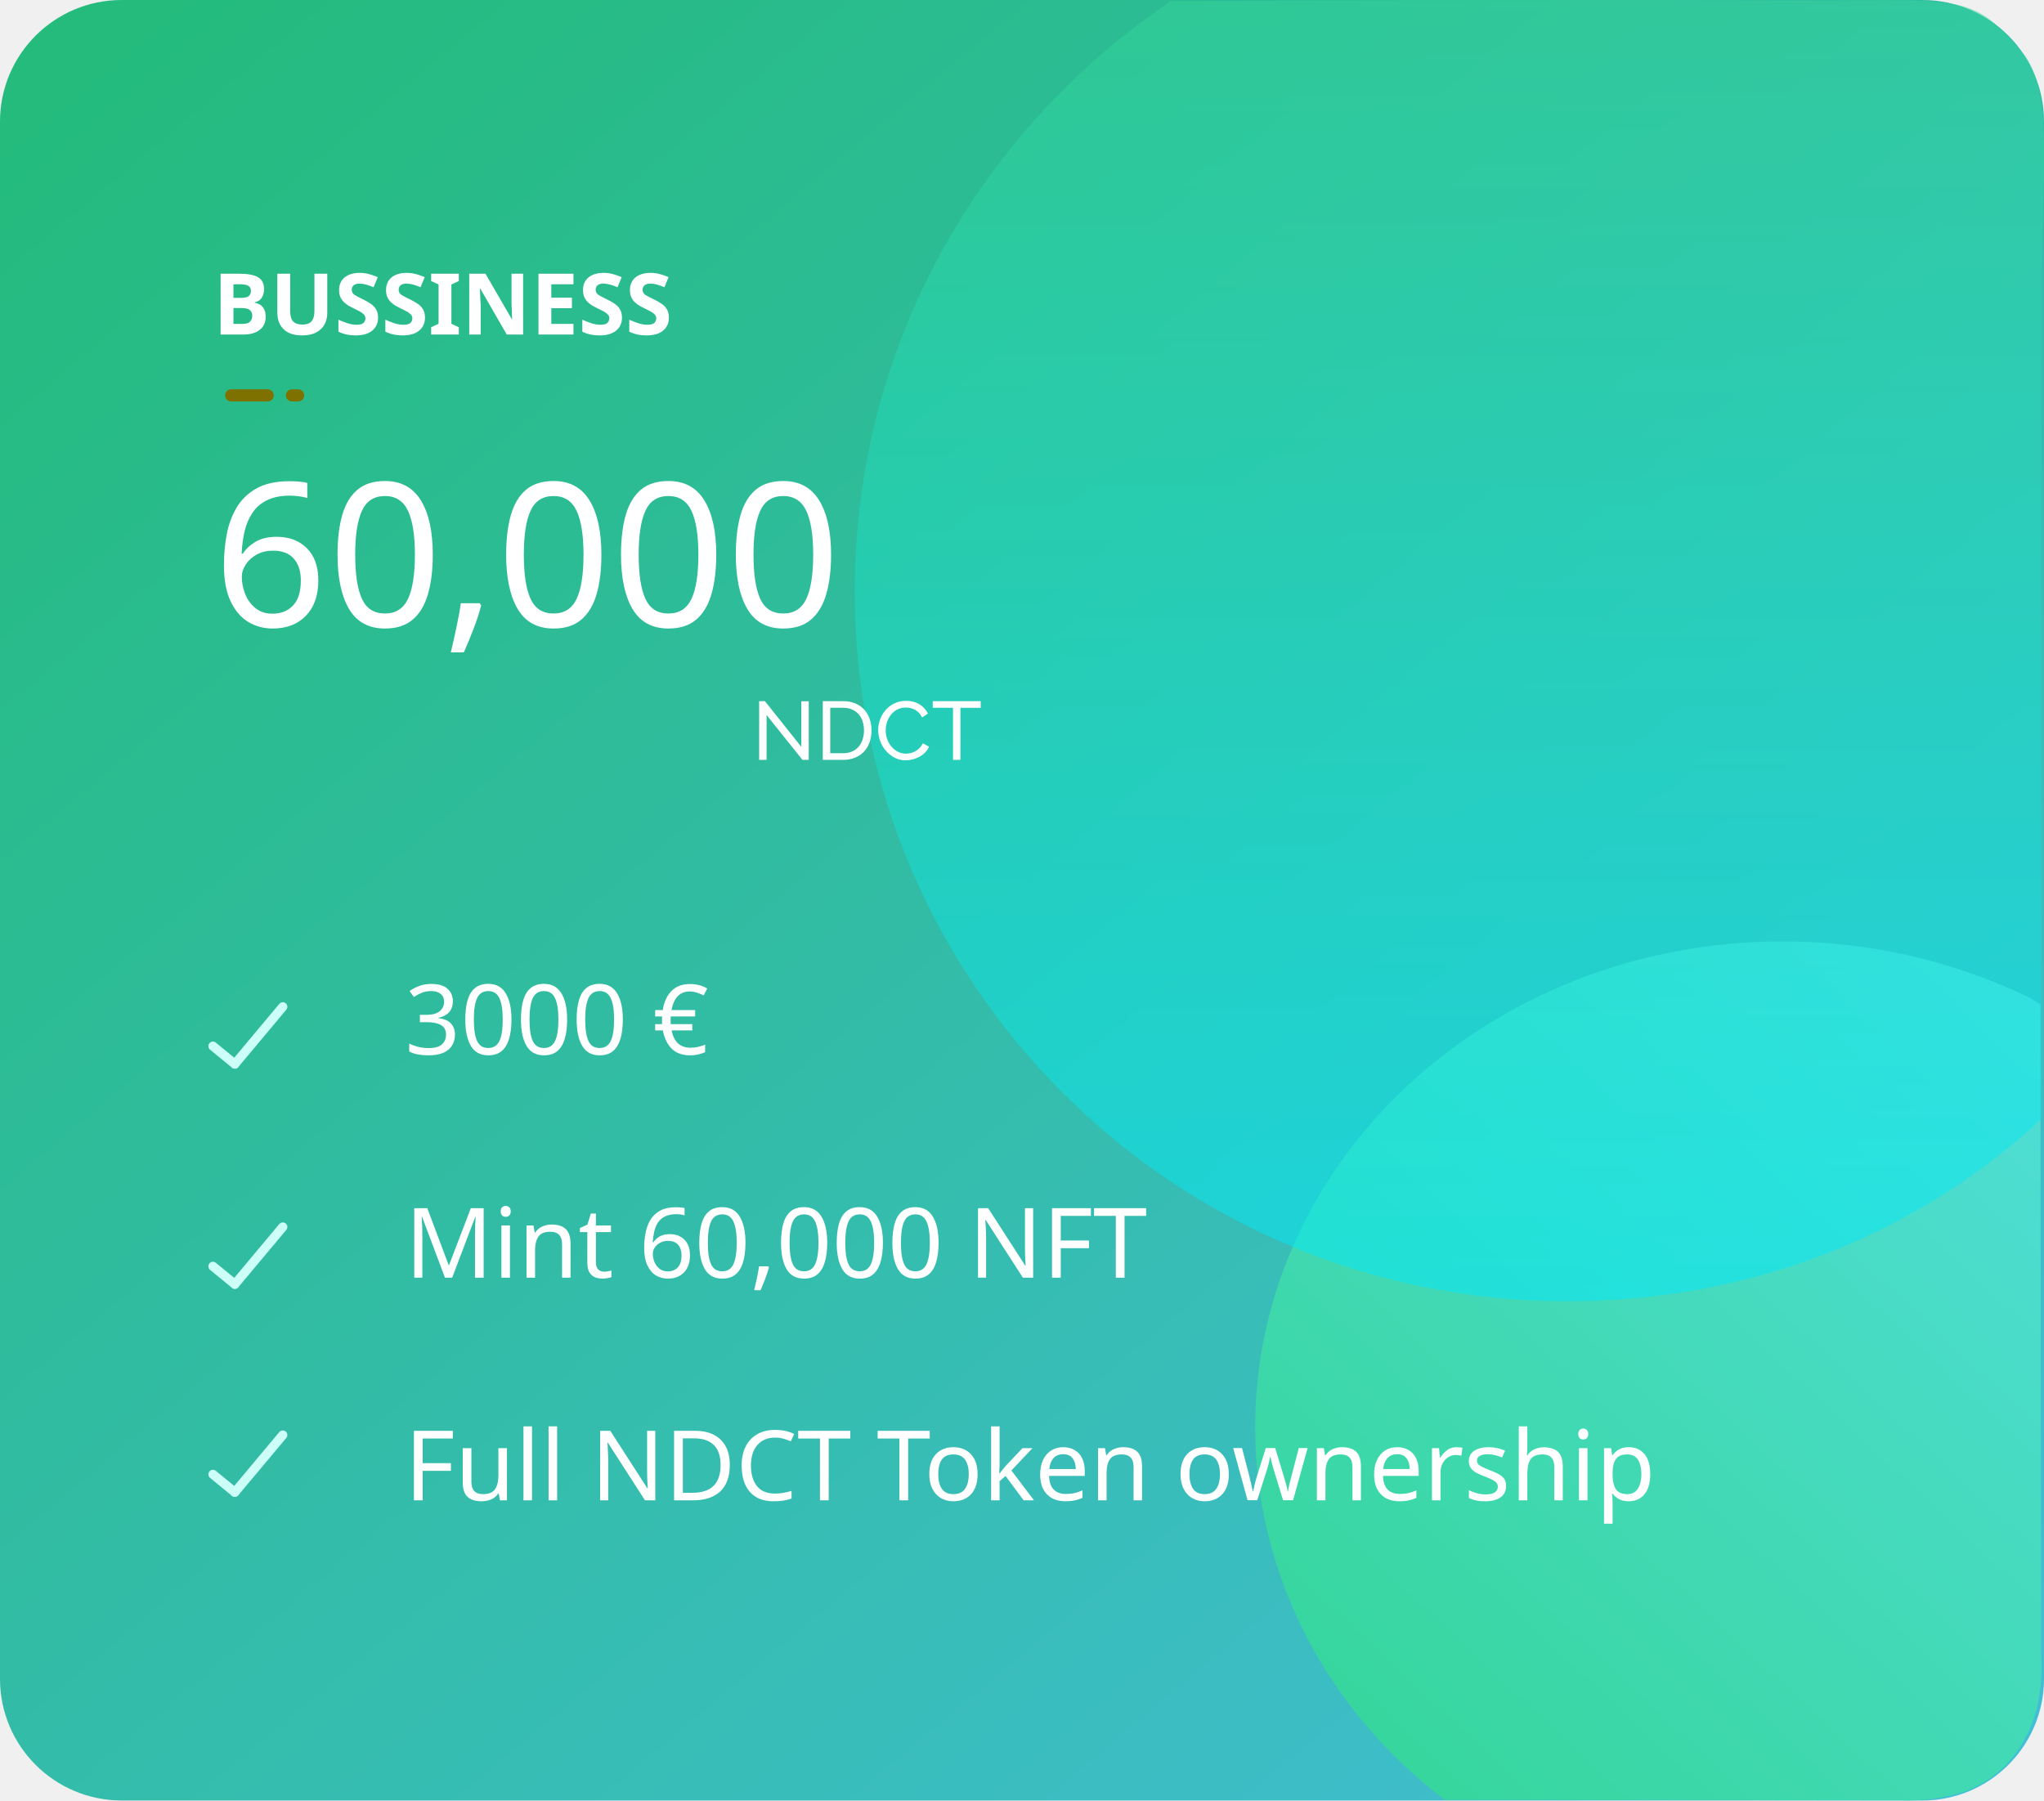
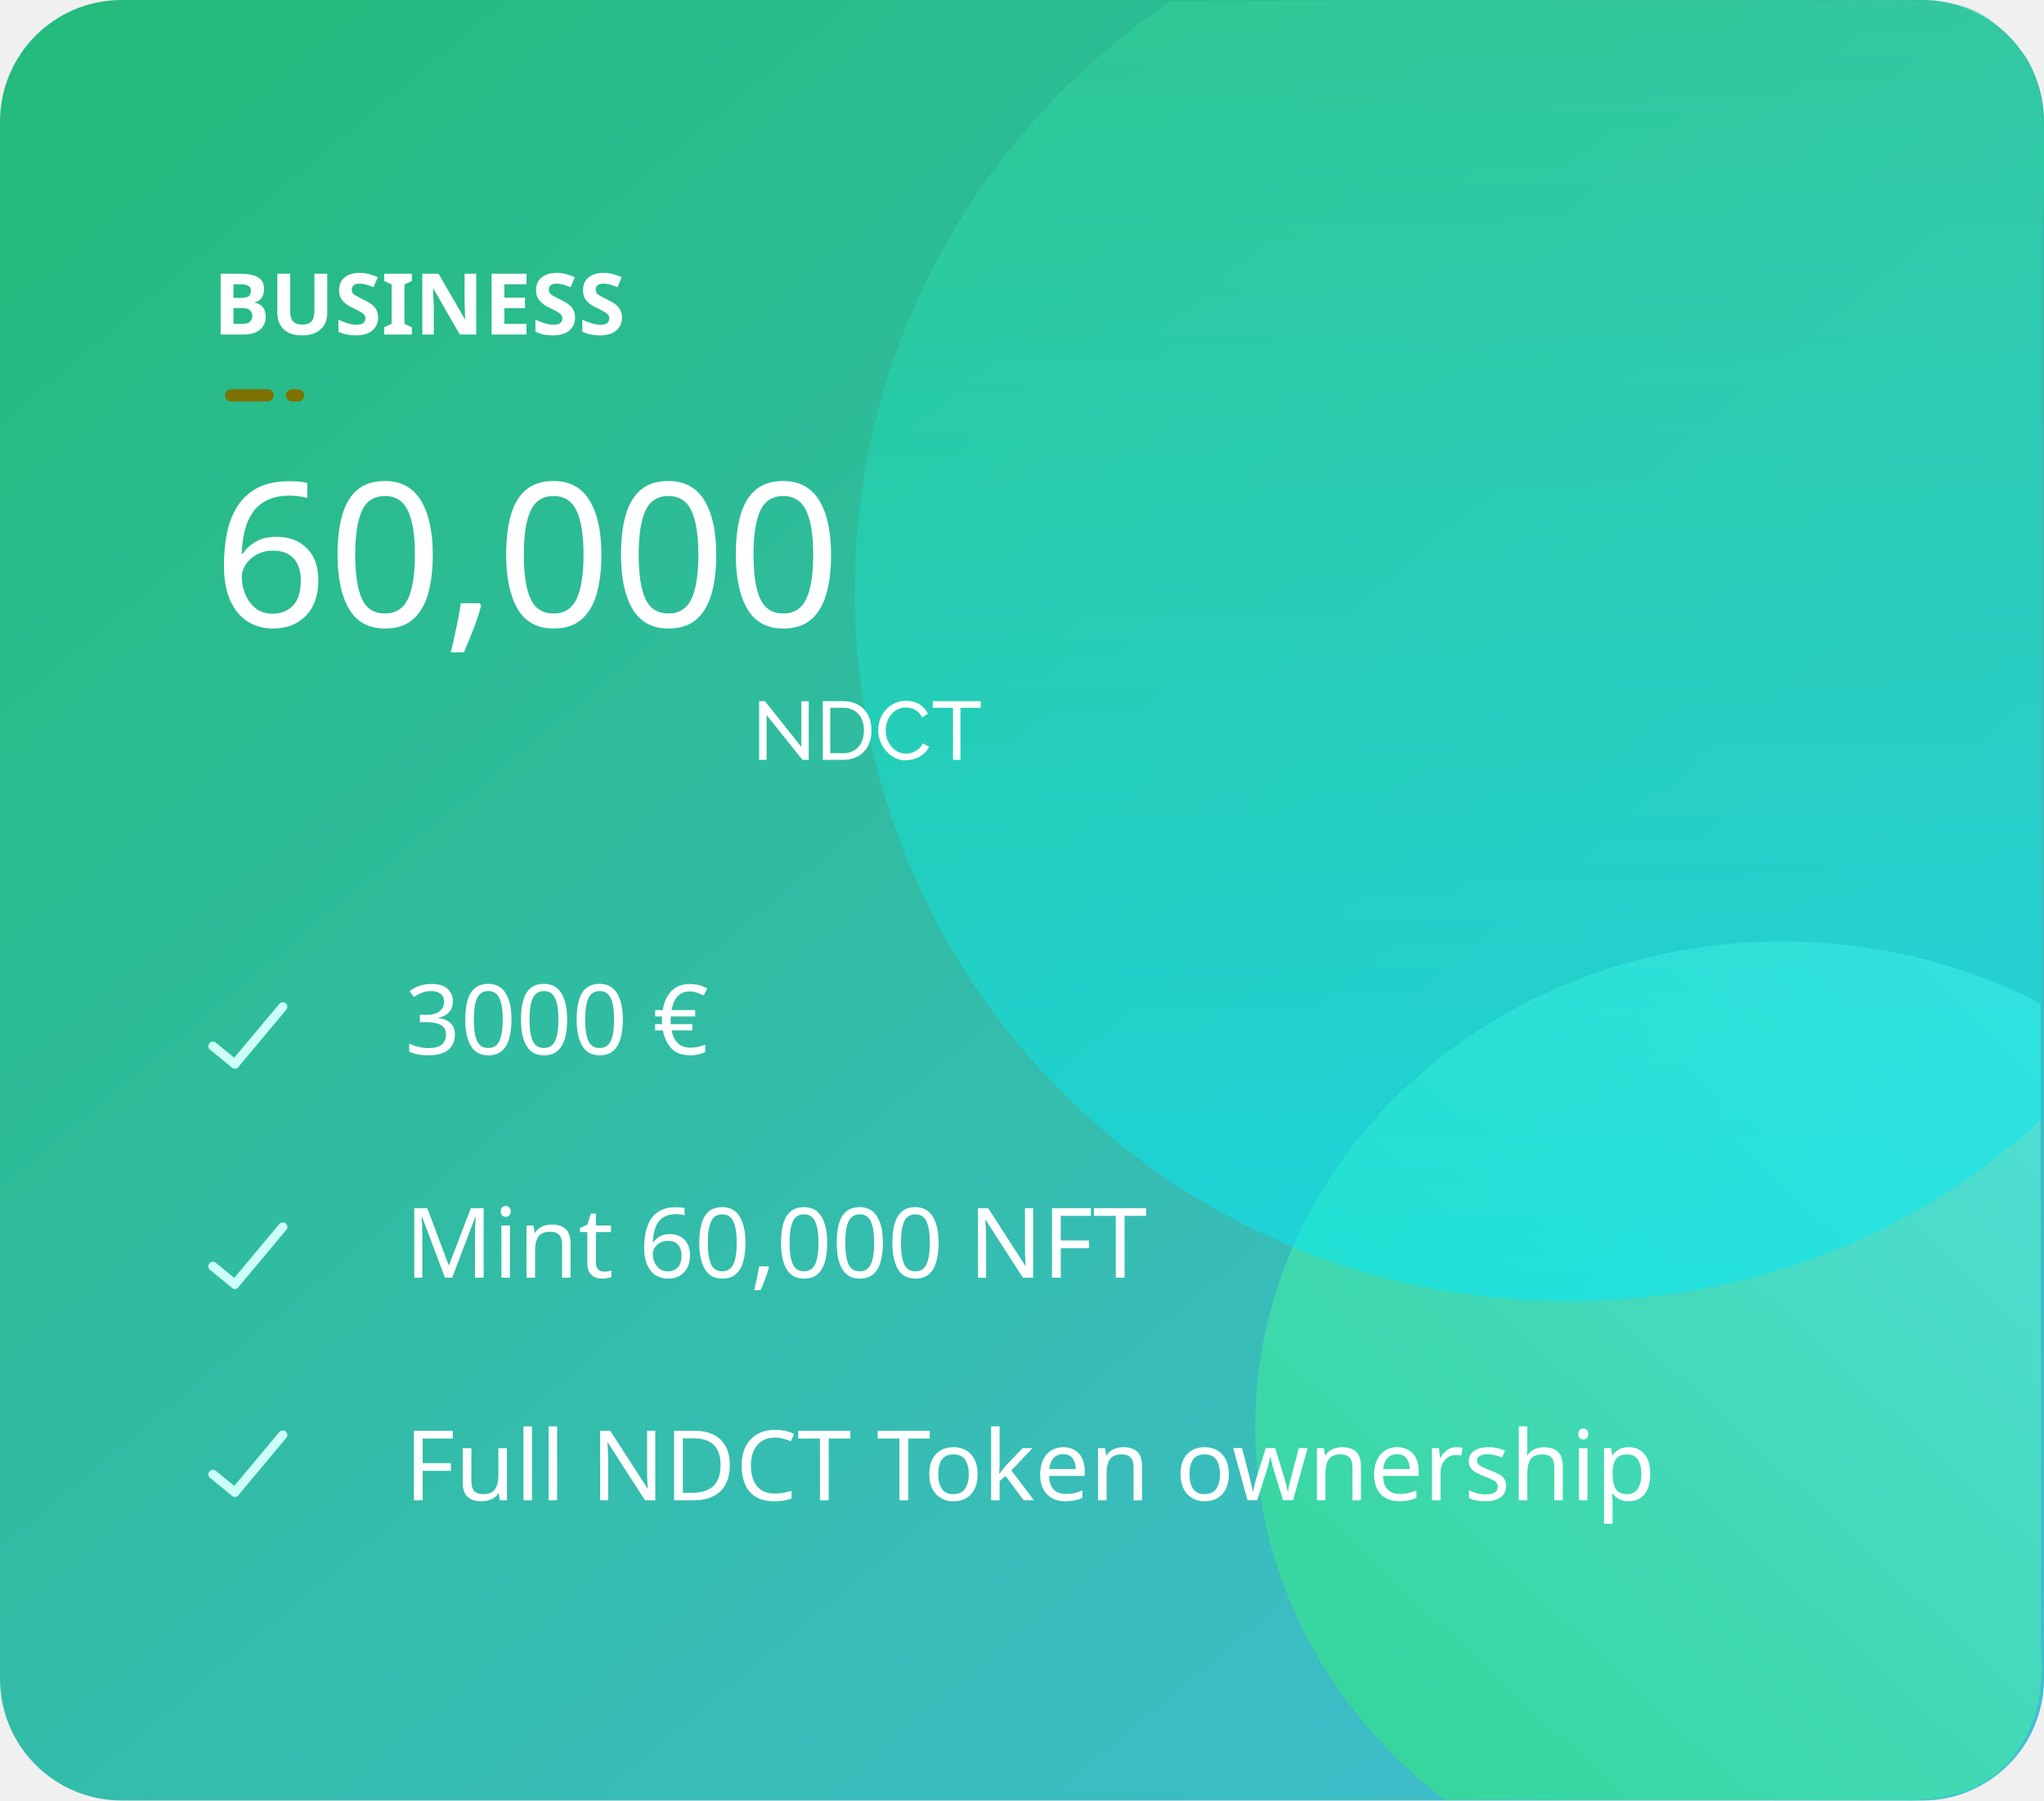
<svg xmlns="http://www.w3.org/2000/svg" width="336" height="296" viewBox="0 0 336 296">
  <defs>
-     <style>
-       .cls-1, .cls-10, .cls-6, .cls-7 {
-         fill: #fff;
-       }
- 
-       .cls-2 {
-         clip-path: url(#clip-path);
-       }
- 
-       .cls-3 {
-         fill: url(#linear-gradient);
-       }
- 
-       .cls-4 {
-         fill: url(#linear-gradient-2);
-       }
- 
-       .cls-5 {
-         opacity: 0.48;
-         fill: url(#linear-gradient-3);
-       }
- 
-       .cls-6 {
-         font-size: 33px;
-       }
- 
-       .cls-10, .cls-6 {
-         font-family: Raleway-Medium, Raleway;
-         font-weight: 500;
-       }
- 
-       .cls-7 {
-         font-size: 14px;
-         font-family: Raleway-Bold, Raleway;
-         font-weight: 700;
-       }
- 
-       .cls-8 {
-         fill: #7e7100;
-       }
- 
-       .cls-9 {
-         fill: none;
-         stroke: #ccfff7;
-         stroke-linecap: round;
-         stroke-width: 1.5px;
-       }
- 
-       .cls-10 {
-         font-size: 16px;
-       }
-     </style>
    <clipPath id="clip-path">
-       <rect id="Rectangle_18965" data-name="Rectangle 18965" class="cls-1" width="336" height="296" transform="translate(15318 1478)" />
+       <rect id="Rectangle_18965" data-name="Rectangle 18965" width="336" height="296" transform="translate(15318 1478)" fill="#fff" />
    </clipPath>
    <linearGradient id="linear-gradient" x1="0.057" y1="0.026" x2="1.011" y2="1.014" gradientUnits="objectBoundingBox">
      <stop offset="0" stop-color="#24bb7d" />
      <stop offset="1" stop-color="#43bed8" />
    </linearGradient>
    <linearGradient id="linear-gradient-2" x1="0.706" y1="-0.177" x2="-0.165" y2="0.844" gradientUnits="objectBoundingBox">
      <stop offset="0" stop-color="#51ded8" />
      <stop offset="1" stop-color="#34d597" />
    </linearGradient>
    <linearGradient id="linear-gradient-3" x1="0.5" x2="0.5" y2="1" gradientUnits="objectBoundingBox">
      <stop offset="0" stop-color="#34d597" />
      <stop offset="1" stop-color="#00e9ff" />
    </linearGradient>
  </defs>
-   <g id="Mask_Group_147" data-name="Mask Group 147" class="cls-2" transform="translate(-15318 -1478)">
+   <g id="Mask_Group_147" data-name="Mask Group 147" transform="translate(-15318 -1478)" clip-path="url(#clip-path)">
    <g id="Group_57745" data-name="Group 57745" transform="translate(-16 157)">
      <g id="Group_57743" data-name="Group 57743" transform="translate(1491 -227)">
        <g id="Sub_1" data-name="Sub 1" transform="translate(13653 1026)">
          <g id="BACKGROUND">
-             <path id="Sub1_Background" data-name="Sub1 Background" class="cls-3" d="M20,0H316a20,20,0,0,1,20,20V276a20,20,0,0,1-20,20H20A20,20,0,0,1,0,276V20A20,20,0,0,1,20,0Z" transform="translate(190 522)" />
-             <path id="Path_54225" data-name="Path 54225" class="cls-4" d="M86.742,0a93.063,93.063,0,0,1,40.183,9.071c.324.152,2.154,1.268,2.154,1.268l.113,106.616a30.635,30.635,0,0,1-.363,7.525,21.472,21.472,0,0,1-4.911,10.392,18.655,18.655,0,0,1-7.068,4.822,29.636,29.636,0,0,1-10.471,1.524l-75.219-.094s-1.093-.845-1.881-1.478C11.524,125.39,0,103.85,0,79.833,0,35.742,38.836,0,86.742,0Z" transform="translate(396.331 676.762)" />
-             <path id="Path_54226" data-name="Path 54226" class="cls-5" d="M195.05,203.4s-.685.766-1.437,1.434C173.143,223.01,146.853,233.451,117,233.451c-64.617,0-117-52.249-117-116.7C0,77.009,19.916,41.907,50.776,20.535c.275-.191,1.217-.828,1.217-.828s66.647-.316,98.746-.11,32.448-1.877,41.676,9.113c4.762,6.918,2.636,20.623,2.636,38.657Z" transform="translate(330.5 502.473)" />
+             <path id="Sub1_Background" data-name="Sub1 Background" d="M20,0H316a20,20,0,0,1,20,20V276a20,20,0,0,1-20,20H20A20,20,0,0,1,0,276V20A20,20,0,0,1,20,0Z" transform="translate(190 522)" fill="url(#linear-gradient)" />
+             <path id="Path_54225" data-name="Path 54225" d="M86.742,0a93.063,93.063,0,0,1,40.183,9.071c.324.152,2.154,1.268,2.154,1.268l.113,106.616a30.635,30.635,0,0,1-.363,7.525,21.472,21.472,0,0,1-4.911,10.392,18.655,18.655,0,0,1-7.068,4.822,29.636,29.636,0,0,1-10.471,1.524l-75.219-.094s-1.093-.845-1.881-1.478C11.524,125.39,0,103.85,0,79.833,0,35.742,38.836,0,86.742,0Z" transform="translate(396.331 676.762)" fill="url(#linear-gradient-2)" />
+             <path id="Path_54226" data-name="Path 54226" d="M195.05,203.4s-.685.766-1.437,1.434C173.143,223.01,146.853,233.451,117,233.451c-64.617,0-117-52.249-117-116.7C0,77.009,19.916,41.907,50.776,20.535c.275-.191,1.217-.828,1.217-.828s66.647-.316,98.746-.11,32.448-1.877,41.676,9.113c4.762,6.918,2.636,20.623,2.636,38.657Z" transform="translate(330.5 502.473)" opacity="0.48" fill="url(#linear-gradient-3)" />
          </g>
          <g id="Subscription_1_" data-name="Subscription 1 ">
-             <text id="_60_000" data-name="60,000" class="cls-6" transform="translate(225 625)">
+             <text id="_60_000" data-name="60,000" transform="translate(225 625)" fill="#fff" font-size="33" font-family="Raleway-Medium, Raleway" font-weight="500">
              <tspan x="0" y="0">60,000</tspan>
            </text>
-             <path id="Path_54227" data-name="Path 54227" class="cls-1" d="M2.243-6.231V1.134H1.02V-8.514h.951L7.95-1V-8.5H9.173V1.134H8.14Zm9.24,7.365V-8.514h3.343a5.064,5.064,0,0,1,2.031.38A4.144,4.144,0,0,1,18.318-7.1a4.3,4.3,0,0,1,.876,1.529A5.871,5.871,0,0,1,19.487-3.7a5.753,5.753,0,0,1-.326,1.991,4.268,4.268,0,0,1-.938,1.522,4.2,4.2,0,0,1-1.474.978,5.118,5.118,0,0,1-1.923.347ZM18.25-3.7a4.811,4.811,0,0,0-.224-1.5A3.221,3.221,0,0,0,17.36-6.38a3.108,3.108,0,0,0-1.08-.768,3.6,3.6,0,0,0-1.454-.279h-2.12V.047h2.12A3.613,3.613,0,0,0,16.3-.238a2.955,2.955,0,0,0,1.073-.788,3.476,3.476,0,0,0,.652-1.189A4.765,4.765,0,0,0,18.25-3.7Zm2.337-.054a5.157,5.157,0,0,1,.306-1.733,4.817,4.817,0,0,1,.9-1.549,4.515,4.515,0,0,1,1.447-1.107,4.344,4.344,0,0,1,1.943-.421,4.058,4.058,0,0,1,2.215.584,3.633,3.633,0,0,1,1.372,1.522l-.965.625a2.8,2.8,0,0,0-.523-.775,2.686,2.686,0,0,0-.666-.5,2.866,2.866,0,0,0-.741-.272,3.56,3.56,0,0,0-.747-.082,2.948,2.948,0,0,0-1.42.333,3.283,3.283,0,0,0-1.04.87,3.76,3.76,0,0,0-.632,1.209A4.5,4.5,0,0,0,21.824-3.7a4.174,4.174,0,0,0,.251,1.447,3.988,3.988,0,0,0,.7,1.216,3.408,3.408,0,0,0,1.06.842,2.883,2.883,0,0,0,1.332.313,3.379,3.379,0,0,0,.781-.1,2.863,2.863,0,0,0,.768-.306,3.279,3.279,0,0,0,.686-.53,2.586,2.586,0,0,0,.523-.768l1.019.557a3,3,0,0,1-.645.958,4.083,4.083,0,0,1-.938.7,4.774,4.774,0,0,1-1.107.435,4.6,4.6,0,0,1-1.141.149A3.859,3.859,0,0,1,23.291.781,4.861,4.861,0,0,1,21.858-.354a5.191,5.191,0,0,1-.938-1.59A5.14,5.14,0,0,1,20.587-3.758Zm16.85-3.669H34.108V1.134H32.885V-7.427H29.556V-8.514h7.881Z" transform="translate(313.772 645.784)" />
-             <text id="BUSSINESS" class="cls-7" transform="translate(225 577)">
-               <tspan x="0" y="0">BUSSINESS</tspan>
+             <path id="Path_54227" data-name="Path 54227" d="M2.243-6.231V1.134H1.02V-8.514h.951L7.95-1V-8.5H9.173V1.134H8.14Zm9.24,7.365V-8.514h3.343a5.064,5.064,0,0,1,2.031.38A4.144,4.144,0,0,1,18.318-7.1a4.3,4.3,0,0,1,.876,1.529A5.871,5.871,0,0,1,19.487-3.7a5.753,5.753,0,0,1-.326,1.991,4.268,4.268,0,0,1-.938,1.522,4.2,4.2,0,0,1-1.474.978,5.118,5.118,0,0,1-1.923.347ZM18.25-3.7a4.811,4.811,0,0,0-.224-1.5A3.221,3.221,0,0,0,17.36-6.38a3.108,3.108,0,0,0-1.08-.768,3.6,3.6,0,0,0-1.454-.279h-2.12V.047h2.12A3.613,3.613,0,0,0,16.3-.238a2.955,2.955,0,0,0,1.073-.788,3.476,3.476,0,0,0,.652-1.189A4.765,4.765,0,0,0,18.25-3.7Zm2.337-.054a5.157,5.157,0,0,1,.306-1.733,4.817,4.817,0,0,1,.9-1.549,4.515,4.515,0,0,1,1.447-1.107,4.344,4.344,0,0,1,1.943-.421,4.058,4.058,0,0,1,2.215.584,3.633,3.633,0,0,1,1.372,1.522l-.965.625a2.8,2.8,0,0,0-.523-.775,2.686,2.686,0,0,0-.666-.5,2.866,2.866,0,0,0-.741-.272,3.56,3.56,0,0,0-.747-.082,2.948,2.948,0,0,0-1.42.333,3.283,3.283,0,0,0-1.04.87,3.76,3.76,0,0,0-.632,1.209A4.5,4.5,0,0,0,21.824-3.7a4.174,4.174,0,0,0,.251,1.447,3.988,3.988,0,0,0,.7,1.216,3.408,3.408,0,0,0,1.06.842,2.883,2.883,0,0,0,1.332.313,3.379,3.379,0,0,0,.781-.1,2.863,2.863,0,0,0,.768-.306,3.279,3.279,0,0,0,.686-.53,2.586,2.586,0,0,0,.523-.768l1.019.557a3,3,0,0,1-.645.958,4.083,4.083,0,0,1-.938.7,4.774,4.774,0,0,1-1.107.435,4.6,4.6,0,0,1-1.141.149A3.859,3.859,0,0,1,23.291.781,4.861,4.861,0,0,1,21.858-.354a5.191,5.191,0,0,1-.938-1.59A5.14,5.14,0,0,1,20.587-3.758Zm16.85-3.669H34.108V1.134H32.885V-7.427H29.556V-8.514h7.881Z" transform="translate(313.772 645.784)" fill="#fff" />
+             <text id="BUSINESS" transform="translate(225 577)" fill="#fff" font-size="14" font-family="Raleway-Bold, Raleway" font-weight="700">
+               <tspan x="0" y="0">BUSINESS</tspan>
            </text>
-             <rect id="Rectangle_18951" data-name="Rectangle 18951" class="cls-8" width="8" height="2" rx="1" transform="translate(227 586)" />
-             <rect id="Rectangle_18952" data-name="Rectangle 18952" class="cls-8" width="3" height="2" rx="1" transform="translate(237 586)" />
+             <rect id="Rectangle_18951" data-name="Rectangle 18951" width="8" height="2" rx="1" transform="translate(227 586)" fill="#7e7100" />
+             <rect id="Rectangle_18952" data-name="Rectangle 18952" width="3" height="2" rx="1" transform="translate(237 586)" fill="#7e7100" />
          </g>
        </g>
      </g>
      <g id="Group_57737" data-name="Group 57737" transform="translate(15122.162 736)">
        <g id="Group_57622" data-name="Group 57622" transform="translate(246.838 786.714)">
-           <line id="Line_1" data-name="Line 1" class="cls-9" x2="3.604" y2="2.949" transform="translate(0 6.468)" />
-           <line id="Line_2" data-name="Line 2" class="cls-9" x1="7.882" y2="9.417" transform="translate(3.604)" />
+           <line id="Line_1" data-name="Line 1" x2="3.604" y2="2.949" transform="translate(0 6.468)" fill="none" stroke="#ccfff7" stroke-linecap="round" stroke-width="1.5" />
+           <line id="Line_2" data-name="Line 2" x1="7.882" y2="9.417" transform="translate(3.604)" fill="none" stroke="#ccfff7" stroke-linecap="round" stroke-width="1.5" />
        </g>
-         <text id="Mint_60_000_NFT" data-name="Mint 60,000 NFT" class="cls-10" transform="translate(278.389 795.047)">
+         <text id="Mint_60_000_NFT" data-name="Mint 60,000 NFT" transform="translate(278.389 795.047)" fill="#fff" font-size="16" font-family="Raleway-Medium, Raleway" font-weight="500">
          <tspan x="0" y="0">Mint 60,000 NFT</tspan>
        </text>
      </g>
      <g id="Group_57738" data-name="Group 57738" transform="translate(15122.162 732)">
-         <text id="Full_NDCT_Token_ownership" data-name="Full NDCT Token ownership" class="cls-10" transform="translate(278.335 835.651)">
+         <text id="Full_NDCT_Token_ownership" data-name="Full NDCT Token ownership" transform="translate(278.335 835.651)" fill="#fff" font-size="16" font-family="Raleway-Medium, Raleway" font-weight="500">
          <tspan x="0" y="0">Full NDCT Token ownership</tspan>
        </text>
        <g id="Group_57711" data-name="Group 57711" transform="translate(246.838 824.912)">
-           <line id="Line_1-2" data-name="Line 1" class="cls-9" x2="3.604" y2="2.949" transform="translate(0 6.468)" />
-           <line id="Line_2-2" data-name="Line 2" class="cls-9" x1="7.882" y2="9.417" transform="translate(3.604)" />
+           <line id="Line_1-2" data-name="Line 1" x2="3.604" y2="2.949" transform="translate(0 6.468)" fill="none" stroke="#ccfff7" stroke-linecap="round" stroke-width="1.5" />
+           <line id="Line_2-2" data-name="Line 2" x1="7.882" y2="9.417" transform="translate(3.604)" fill="none" stroke="#ccfff7" stroke-linecap="round" stroke-width="1.5" />
        </g>
      </g>
      <g id="Group_57739" data-name="Group 57739" transform="translate(15122.162 737)">
-         <text id="_3000_" data-name="3000 €" class="cls-10" transform="translate(278.389 757.338)">
+         <text id="_3000_" data-name="3000 €" transform="translate(278.389 757.338)" fill="#fff" font-size="16" font-family="Raleway-Medium, Raleway" font-weight="500">
          <tspan x="0" y="0">3000 €</tspan>
        </text>
        <g id="Group_57712" data-name="Group 57712" transform="translate(246.838 749.516)">
-           <line id="Line_1-3" data-name="Line 1" class="cls-9" x2="3.604" y2="2.949" transform="translate(0 6.468)" />
-           <line id="Line_2-3" data-name="Line 2" class="cls-9" x1="7.882" y2="9.417" transform="translate(3.604)" />
+           <line id="Line_1-3" data-name="Line 1" x2="3.604" y2="2.949" transform="translate(0 6.468)" fill="none" stroke="#ccfff7" stroke-linecap="round" stroke-width="1.5" />
+           <line id="Line_2-3" data-name="Line 2" x1="7.882" y2="9.417" transform="translate(3.604)" fill="none" stroke="#ccfff7" stroke-linecap="round" stroke-width="1.5" />
        </g>
      </g>
    </g>
  </g>
</svg>
